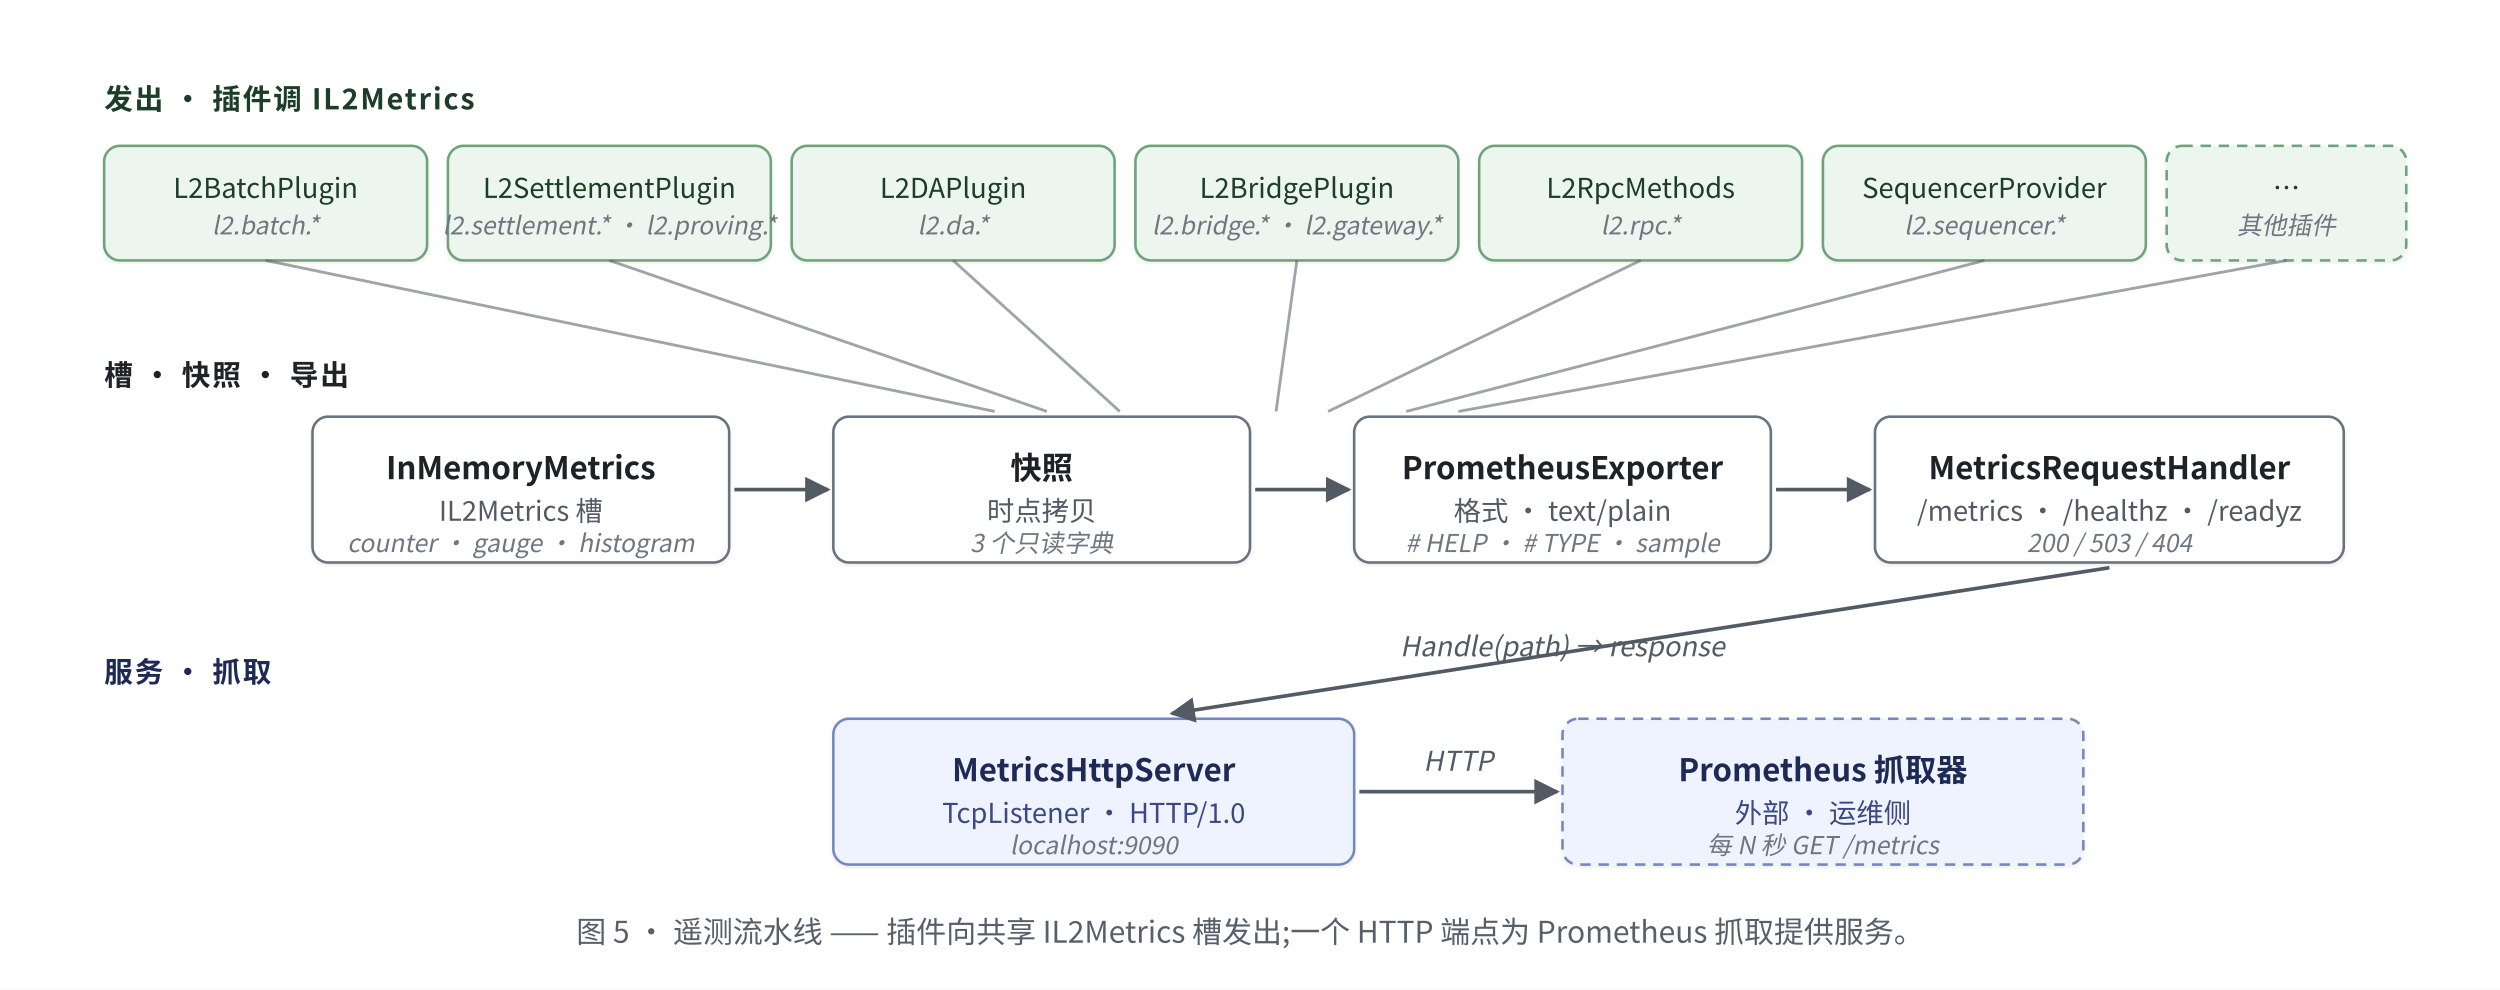
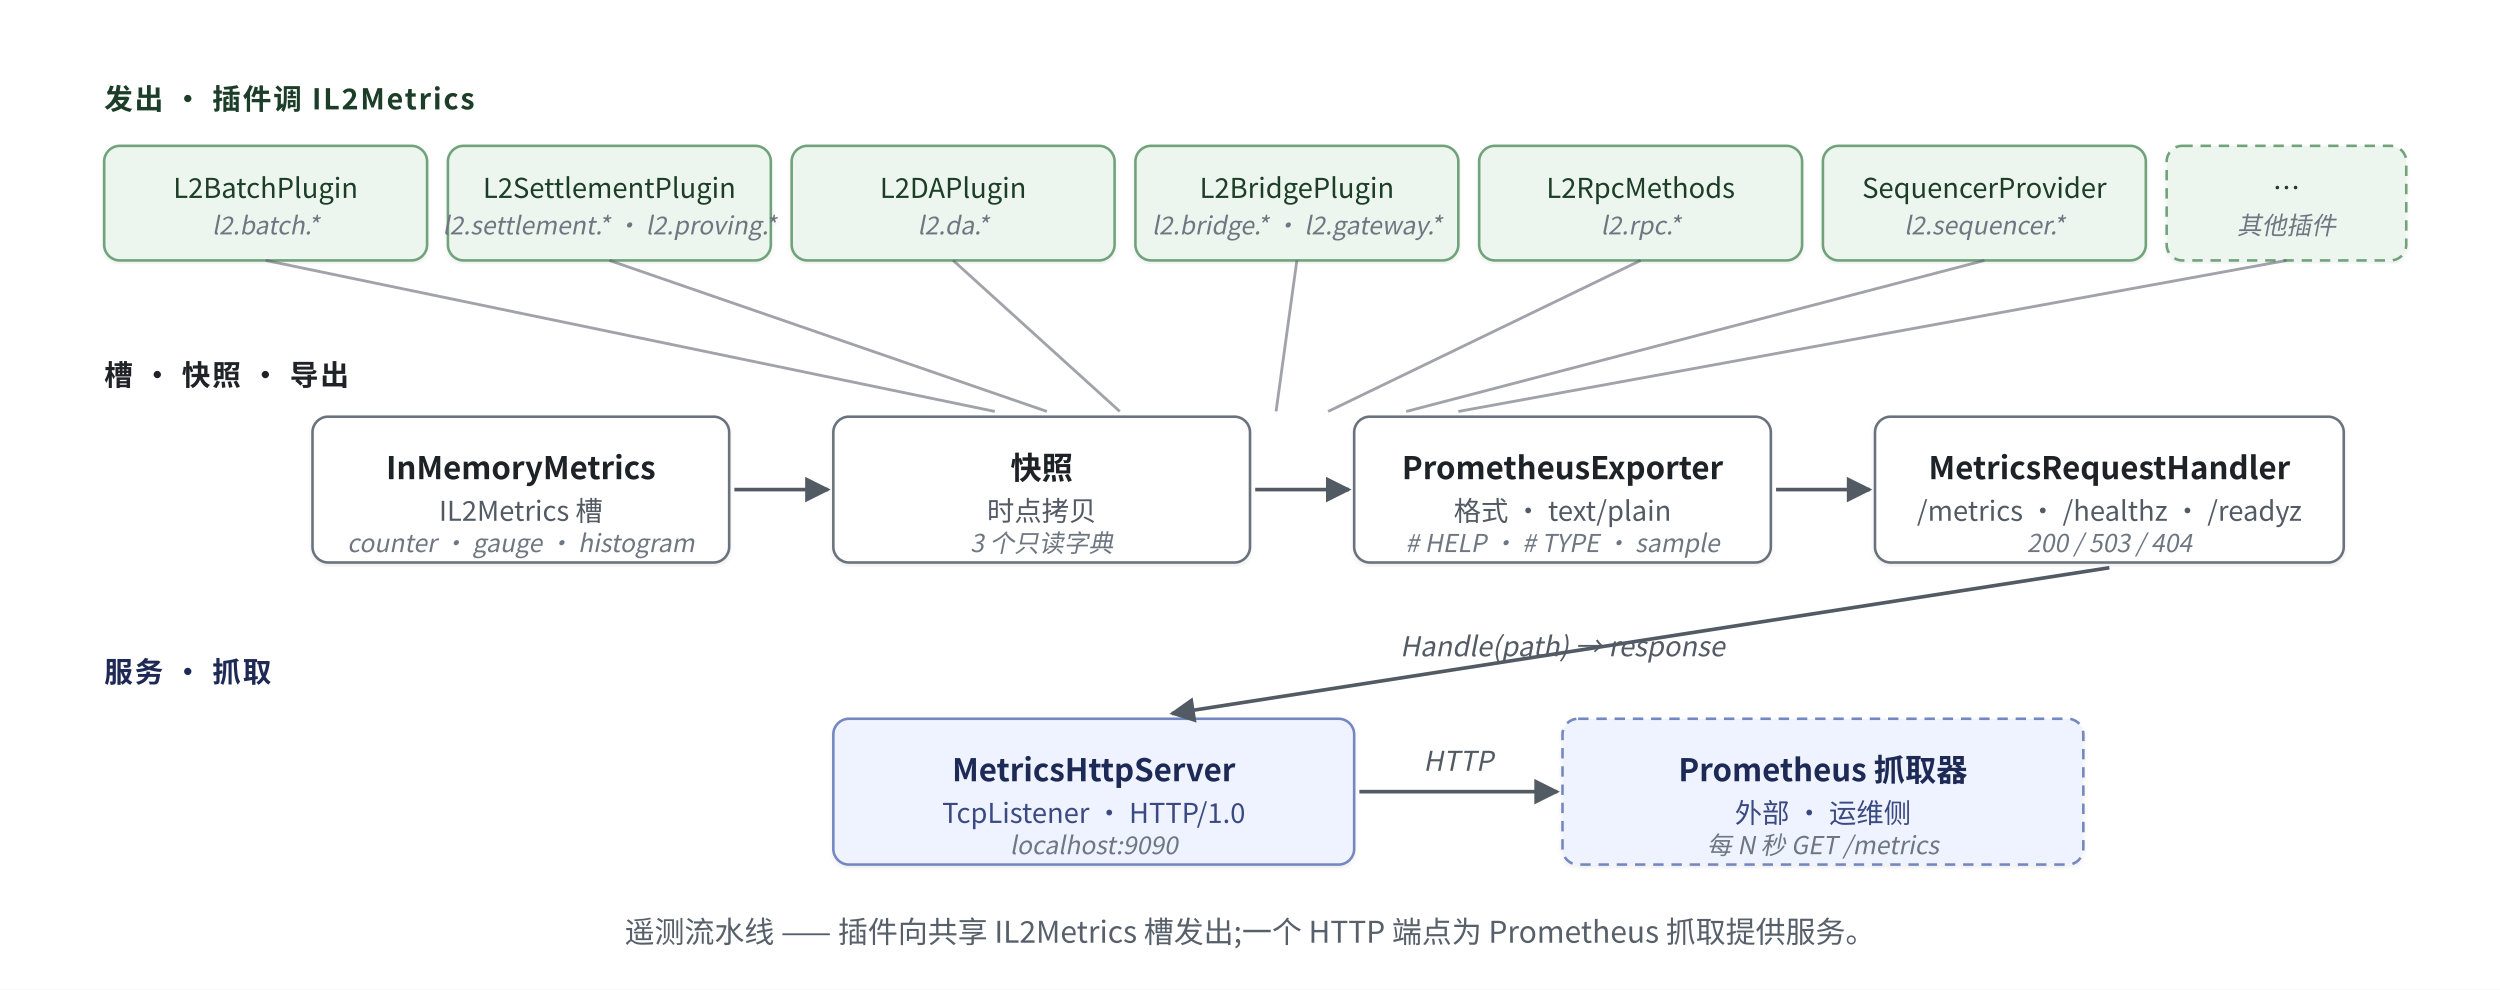
<svg xmlns="http://www.w3.org/2000/svg" viewBox="0 0 960 380" font-family="'Noto Sans CJK SC', 'Source Han Sans SC', 'WenQuanYi Zen Hei', 'Microsoft YaHei', sans-serif" role="img" aria-labelledby="t5 d5">
  <defs>
    <marker id="ah5" viewBox="0 0 10 10" refX="9" refY="5" markerWidth="7" markerHeight="7" orient="auto">
      <path d="M0,0 L10,5 L0,10 Z" fill="#525a64" />
    </marker>
    <filter id="card5" x="-2%" y="-3%" width="104%" height="106%">
      <feDropShadow dx="0" dy="1" stdDeviation="0.9" flood-color="#000" flood-opacity="0.07" />
    </filter>
    <style>
      .stage-title  { font-size: 12px; font-weight: 600; }
      .stage-sub    { font-size: 10.5px; }
      .stage-tag    { font-size: 9.5px; font-style: italic; fill: #6e7781; }
      .lane-title   { font-size: 11px; font-weight: 700; letter-spacing: 0.7px; }
      .edge-lbl     { font-size: 10.5px; font-style: italic; fill: #525a64; }
      .caption      { font-size: 11.5px; fill: #57606a; }
    </style>
  </defs>
  <rect width="960" height="380" fill="#ffffff" />
  <text x="40" y="42" class="lane-title" fill="#1c3d27">发出 · 插件调 IL2Metrics</text>
  <g filter="url(#card5)">
    <rect x="40" y="56" width="124" height="44" rx="6" fill="#ecf5ee" stroke="#6fa37b" />
    <text x="102" y="76" text-anchor="middle" class="stage-sub" fill="#1c3d27">L2BatchPlugin</text>
    <text x="102" y="90" text-anchor="middle" class="stage-tag">l2.batch.*</text>
    <rect x="172" y="56" width="124" height="44" rx="6" fill="#ecf5ee" stroke="#6fa37b" />
    <text x="234" y="76" text-anchor="middle" class="stage-sub" fill="#1c3d27">L2SettlementPlugin</text>
    <text x="234" y="90" text-anchor="middle" class="stage-tag">l2.settlement.* · l2.proving.*</text>
    <rect x="304" y="56" width="124" height="44" rx="6" fill="#ecf5ee" stroke="#6fa37b" />
    <text x="366" y="76" text-anchor="middle" class="stage-sub" fill="#1c3d27">L2DAPlugin</text>
    <text x="366" y="90" text-anchor="middle" class="stage-tag">l2.da.*</text>
    <rect x="436" y="56" width="124" height="44" rx="6" fill="#ecf5ee" stroke="#6fa37b" />
    <text x="498" y="76" text-anchor="middle" class="stage-sub" fill="#1c3d27">L2BridgePlugin</text>
    <text x="498" y="90" text-anchor="middle" class="stage-tag">l2.bridge.* · l2.gateway.*</text>
    <rect x="568" y="56" width="124" height="44" rx="6" fill="#ecf5ee" stroke="#6fa37b" />
    <text x="630" y="76" text-anchor="middle" class="stage-sub" fill="#1c3d27">L2RpcMethods</text>
    <text x="630" y="90" text-anchor="middle" class="stage-tag">l2.rpc.*</text>
    <rect x="700" y="56" width="124" height="44" rx="6" fill="#ecf5ee" stroke="#6fa37b" />
    <text x="762" y="76" text-anchor="middle" class="stage-sub" fill="#1c3d27">SequencerProvider</text>
    <text x="762" y="90" text-anchor="middle" class="stage-tag">l2.sequencer.*</text>
    <rect x="832" y="56" width="92" height="44" rx="6" fill="#ecf5ee" stroke="#6fa37b" stroke-dasharray="4 3" />
    <text x="878" y="76" text-anchor="middle" class="stage-sub" fill="#1c3d27">…</text>
    <text x="878" y="90" text-anchor="middle" class="stage-tag">其他插件</text>
  </g>
  <line x1="102" y1="100" x2="382" y2="158" stroke="#525a64" stroke-width="1.1" stroke-opacity="0.55" />
  <line x1="234" y1="100" x2="402" y2="158" stroke="#525a64" stroke-width="1.1" stroke-opacity="0.55" />
  <line x1="366" y1="100" x2="430" y2="158" stroke="#525a64" stroke-width="1.1" stroke-opacity="0.55" />
  <line x1="498" y1="100" x2="490" y2="158" stroke="#525a64" stroke-width="1.1" stroke-opacity="0.55" />
  <line x1="630" y1="100" x2="510" y2="158" stroke="#525a64" stroke-width="1.1" stroke-opacity="0.55" />
  <line x1="762" y1="100" x2="540" y2="158" stroke="#525a64" stroke-width="1.1" stroke-opacity="0.55" />
  <line x1="878" y1="100" x2="560" y2="158" stroke="#525a64" stroke-width="1.1" stroke-opacity="0.55" />
  <text x="40" y="148" class="lane-title" fill="#1f2328">槽 · 快照 · 导出</text>
  <g filter="url(#card5)">
    <rect x="120" y="160" width="160" height="56" rx="6" fill="#fff" stroke="#6a737d" />
    <text x="200" y="184" text-anchor="middle" class="stage-title" fill="#1f2328">InMemoryMetrics</text>
    <text x="200" y="200" text-anchor="middle" class="stage-sub" fill="#525a64">IL2Metrics 槽</text>
    <text x="200" y="212" text-anchor="middle" class="stage-tag">counter · gauge · histogram</text>
    <rect x="320" y="160" width="160" height="56" rx="6" fill="#fff" stroke="#6a737d" />
    <text x="400" y="184" text-anchor="middle" class="stage-title" fill="#1f2328">快照</text>
    <text x="400" y="200" text-anchor="middle" class="stage-sub" fill="#525a64">时点拷贝</text>
    <text x="400" y="212" text-anchor="middle" class="stage-tag">3 个只读字典</text>
    <rect x="520" y="160" width="160" height="56" rx="6" fill="#fff" stroke="#6a737d" />
    <text x="600" y="184" text-anchor="middle" class="stage-title" fill="#1f2328">PrometheusExporter</text>
    <text x="600" y="200" text-anchor="middle" class="stage-sub" fill="#525a64">格式 · text/plain</text>
    <text x="600" y="212" text-anchor="middle" class="stage-tag"># HELP · # TYPE · sample</text>
    <rect x="720" y="160" width="180" height="56" rx="6" fill="#fff" stroke="#6a737d" />
    <text x="810" y="184" text-anchor="middle" class="stage-title" fill="#1f2328">MetricsRequestHandler</text>
    <text x="810" y="200" text-anchor="middle" class="stage-sub" fill="#525a64">/metrics · /healthz · /readyz</text>
    <text x="810" y="212" text-anchor="middle" class="stage-tag">200 / 503 / 404</text>
  </g>
  <line x1="282" y1="188" x2="318" y2="188" stroke="#525a64" stroke-width="1.4" marker-end="url(#ah5)" />
  <line x1="482" y1="188" x2="518" y2="188" stroke="#525a64" stroke-width="1.4" marker-end="url(#ah5)" />
  <line x1="682" y1="188" x2="718" y2="188" stroke="#525a64" stroke-width="1.4" marker-end="url(#ah5)" />
  <text x="40" y="262" class="lane-title" fill="#1e2a55">服务 · 抓取</text>
  <g filter="url(#card5)">
    <rect x="320" y="276" width="200" height="56" rx="6" fill="#eff3ff" stroke="#7587c1" />
    <text x="420" y="300" text-anchor="middle" class="stage-title" fill="#1e2a55">MetricsHttpServer</text>
    <text x="420" y="316" text-anchor="middle" class="stage-sub" fill="#3a4a82">TcpListener · HTTP/1.0</text>
    <text x="420" y="328" text-anchor="middle" class="stage-tag">localhost:9090</text>
    <rect x="600" y="276" width="200" height="56" rx="6" fill="#eff3ff" stroke="#7587c1" stroke-dasharray="4 3" />
    <text x="700" y="300" text-anchor="middle" class="stage-title" fill="#1e2a55">Prometheus 抓取器</text>
    <text x="700" y="316" text-anchor="middle" class="stage-sub" fill="#3a4a82">外部 · 运维侧</text>
    <text x="700" y="328" text-anchor="middle" class="stage-tag">每 N 秒 GET /metrics</text>
  </g>
  <line x1="810" y1="218" x2="450" y2="274" stroke="#525a64" stroke-width="1.4" marker-end="url(#ah5)" />
  <text x="600" y="252" text-anchor="middle" class="edge-lbl">Handle(path) → response</text>
  <line x1="522" y1="304" x2="598" y2="304" stroke="#525a64" stroke-width="1.4" marker-end="url(#ah5)" />
  <text x="560" y="296" text-anchor="middle" class="edge-lbl">HTTP</text>
-   <text x="480" y="362" text-anchor="middle" class="caption">图 5 · 遥测流水线 —— 插件向共享 IL2Metrics 槽发出;一个 HTTP 端点为 Prometheus 抓取提供服务。</text>
+   <text x="480" y="362" text-anchor="middle" class="caption">遥测流水线 —— 插件向共享 IL2Metrics 槽发出;一个 HTTP 端点为 Prometheus 抓取提供服务。</text>
</svg>
